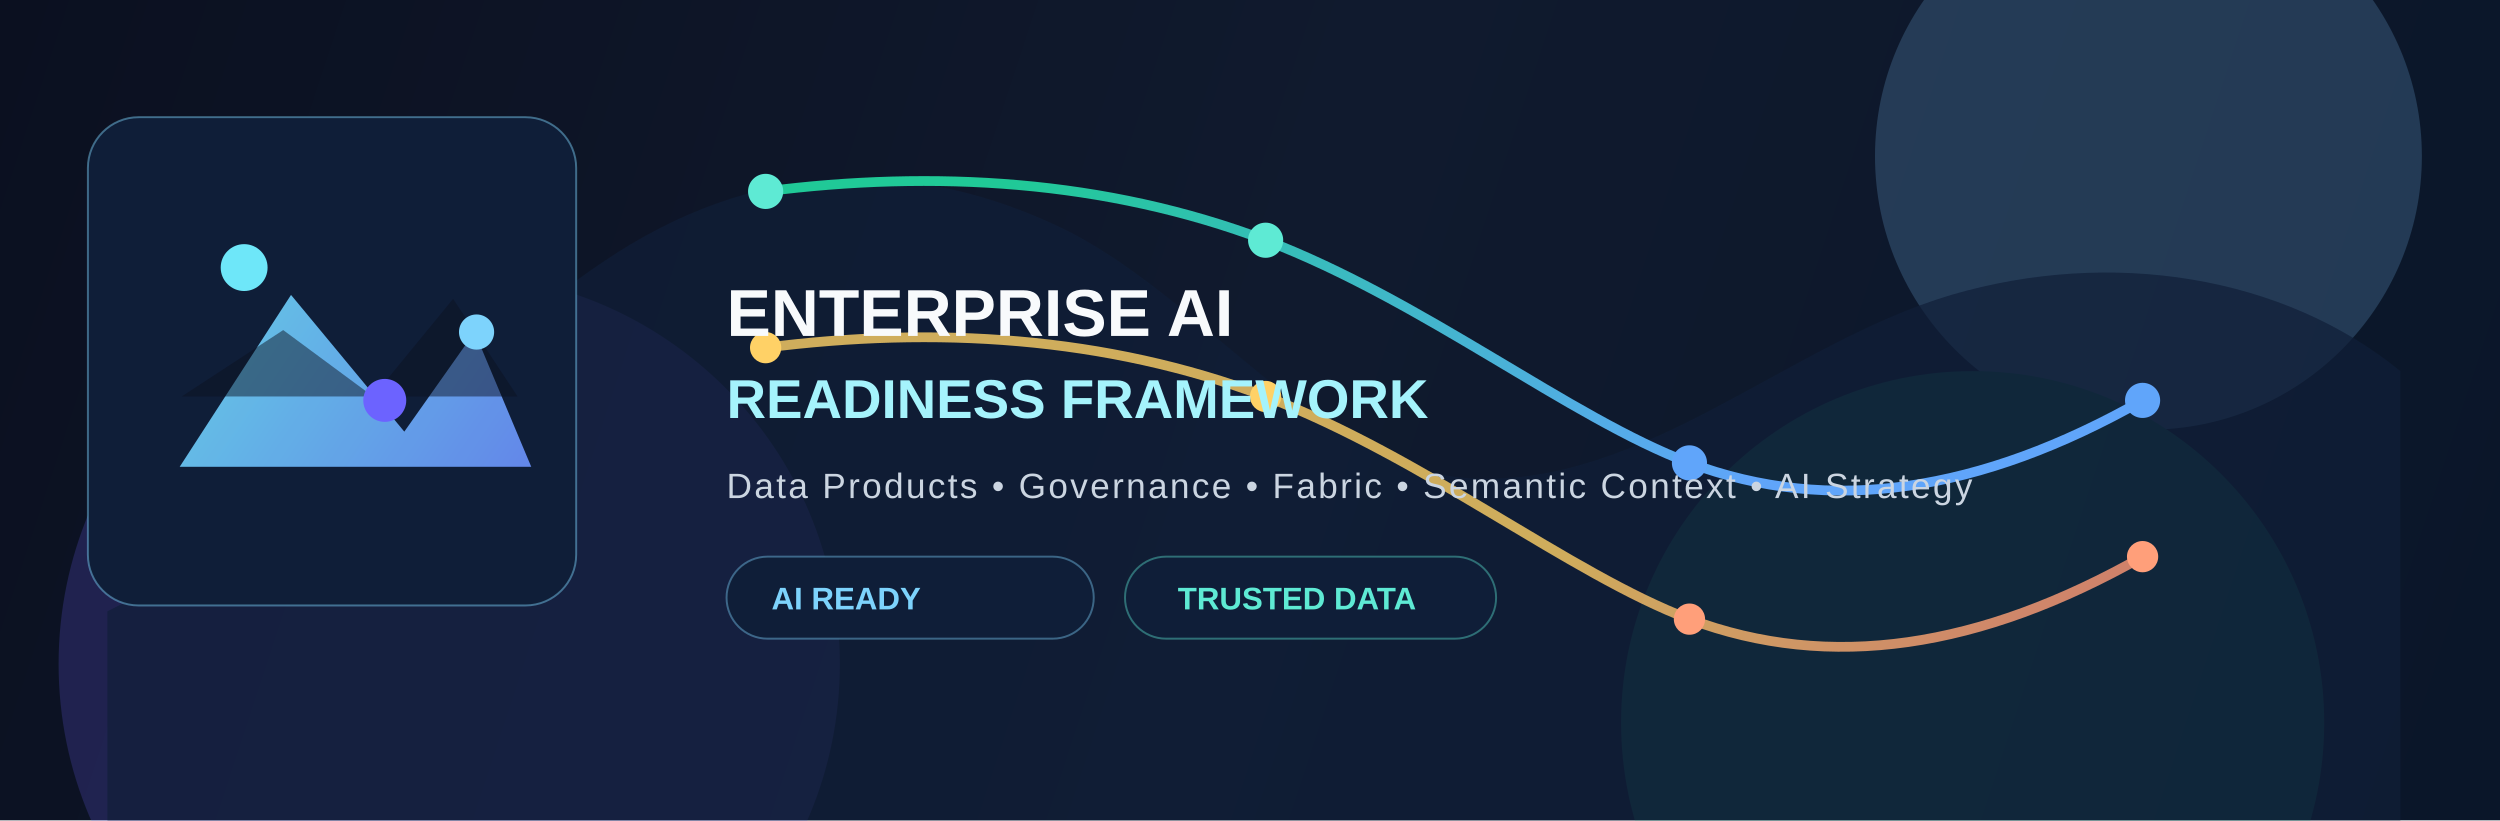
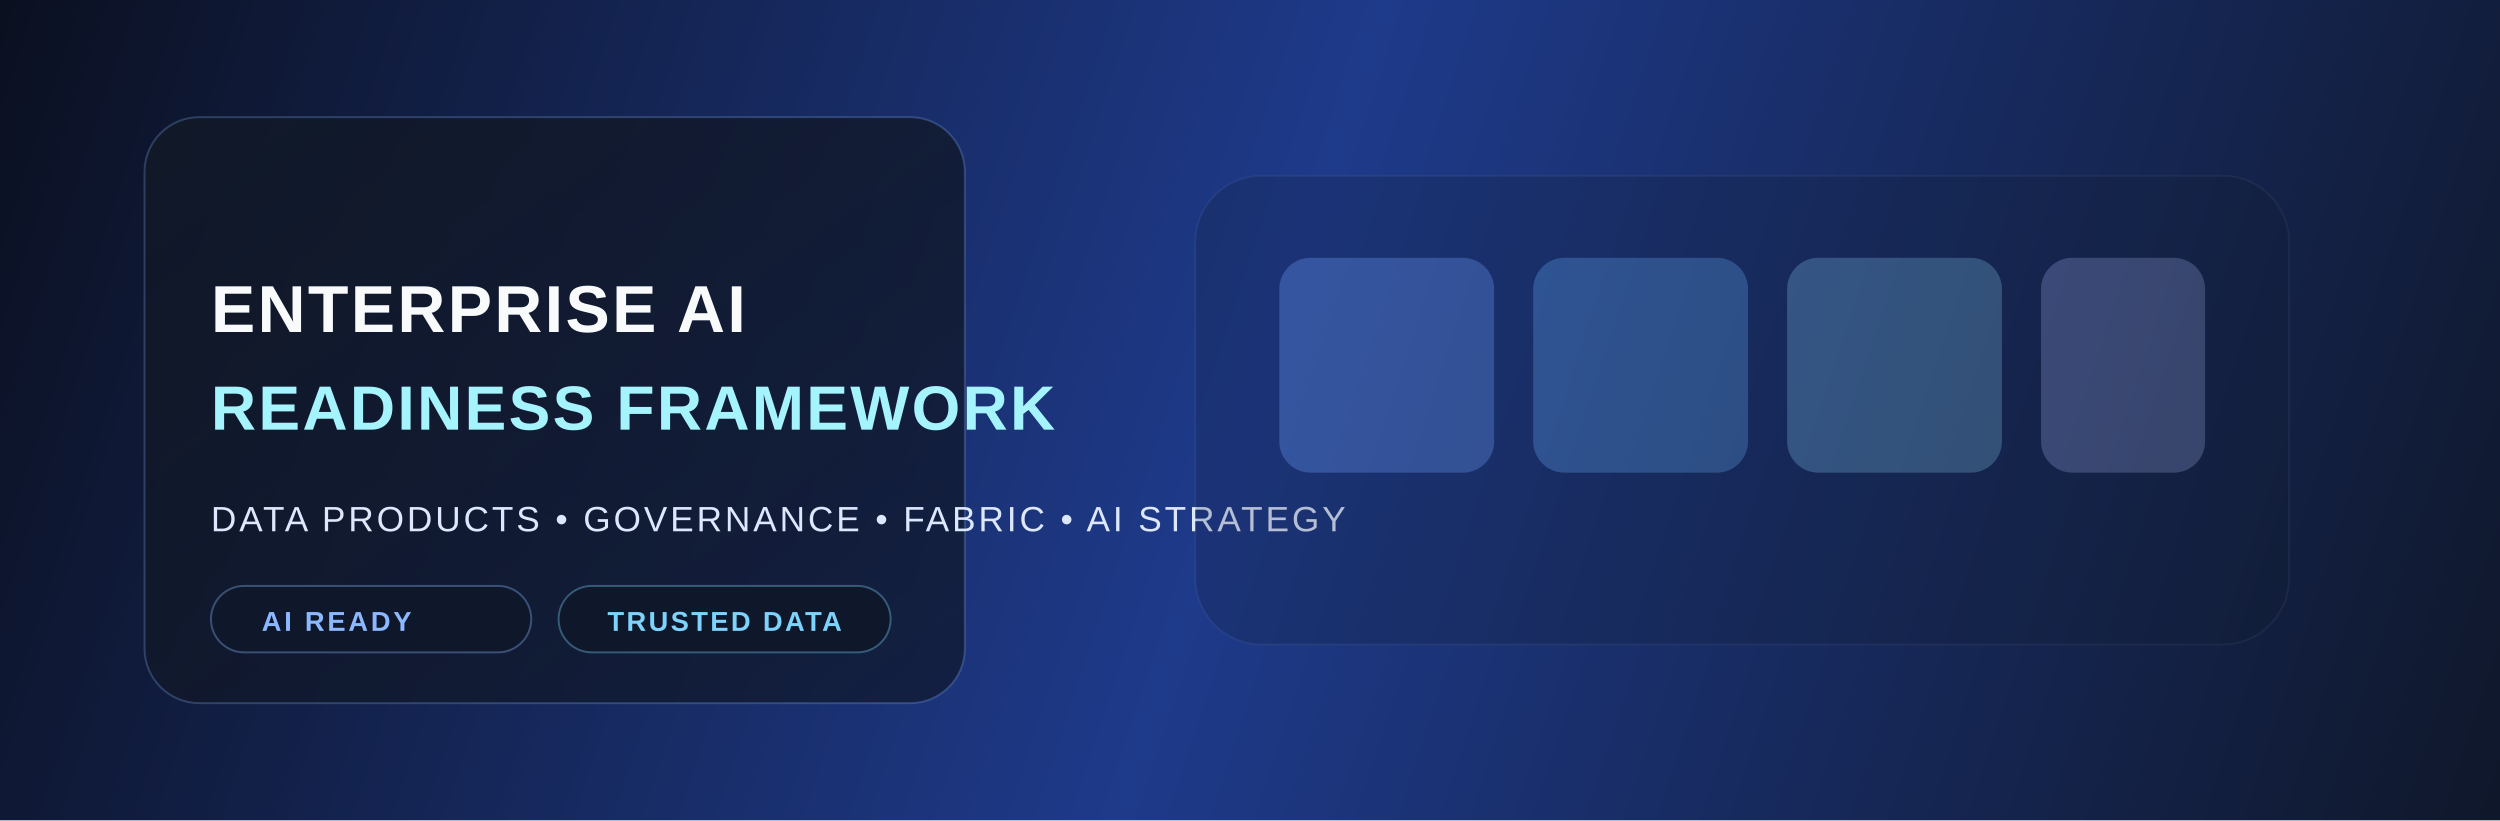
<svg xmlns="http://www.w3.org/2000/svg" width="1280" height="420" viewBox="0 0 1280 420" fill="none">
  <defs>
    <linearGradient id="bg" x1="0" y1="0" x2="1280" y2="420" gradientUnits="userSpaceOnUse">
      <stop stop-color="#0B1020" />
-       <stop offset="0.5" stop-color="#101A2E" />
-       <stop offset="1" stop-color="#0A1629" />
+       <stop offset="0.5" stop-color="#1E3A8A" />
+       <stop offset="1" stop-color="#0F172A" />
    </linearGradient>
-     <linearGradient id="line1" x1="105" y1="90" x2="390" y2="285" gradientUnits="userSpaceOnUse">
-       <stop stop-color="#6EE7F9" />
-       <stop offset="1" stop-color="#6C63FF" />
-     </linearGradient>
-     <linearGradient id="line2" x1="520" y1="90" x2="880" y2="280" gradientUnits="userSpaceOnUse">
-       <stop stop-color="#20C997" />
-       <stop offset="1" stop-color="#60A5FA" />
-     </linearGradient>
-     <linearGradient id="line3" x1="980" y1="80" x2="1220" y2="300" gradientUnits="userSpaceOnUse">
-       <stop stop-color="#FFD166" />
-       <stop offset="1" stop-color="#FF7E7E" />
+     <linearGradient id="panel" x1="0" y1="0" x2="1" y2="1">
+       <stop stop-color="#111827" stop-opacity="0.88" />
+       <stop offset="1" stop-color="#0F172A" stop-opacity="0.7" />
    </linearGradient>
  </defs>
  <rect width="1280" height="420" fill="url(#bg)" />
+   <rect x="74" y="60" width="420" height="300" rx="28" fill="url(#panel)" stroke="#8BB8FF" stroke-opacity="0.25" />
+   <text x="108" y="170" fill="#F8FAFC" font-family="Segoe UI, Arial, sans-serif" font-size="34" font-weight="700" letter-spacing="1.2">ENTERPRISE AI</text>
+   <text x="108" y="220" fill="#A5F3FC" font-family="Segoe UI, Arial, sans-serif" font-size="32" font-weight="700" letter-spacing="1.2">READINESS FRAMEWORK</text>
+   <text x="108" y="272" fill="#DDE7FF" font-family="Segoe UI, Arial, sans-serif" font-size="18" letter-spacing="1.5">DATA PRODUCTS • GOVERNANCE • FABRIC • AI STRATEGY</text>
+   <g>
+     <rect x="108" y="300" width="164" height="34" rx="17" fill="#0F172A" stroke="#8BB8FF" stroke-opacity="0.35" />
+     <text x="134" y="323" fill="#8BB8FF" font-family="Segoe UI, Arial, sans-serif" font-size="14" font-weight="700" letter-spacing="1.4">AI READY</text>
+     <rect x="286" y="300" width="170" height="34" rx="17" fill="#0F172A" stroke="#7DD3FC" stroke-opacity="0.35" />
+     <text x="311" y="323" fill="#7DD3FC" font-family="Segoe UI, Arial, sans-serif" font-size="14" font-weight="700" letter-spacing="1.2">TRUSTED DATA</text>
+   </g>
  <g opacity="0.2">
-     <circle cx="1100" cy="80" r="140" fill="#80C8FF" />
-     <circle cx="230" cy="340" r="200" fill="#6C63FF" />
-     <circle cx="1010" cy="370" r="180" fill="#20C997" />
-   </g>
-   <g opacity="0.7">
-     <path d="M55 313C182 250 253 167 323 125C402 78 477 86 540 115C616 150 674 241 754 245C842 249 915 176 999 151C1081 127 1169 141 1229 190V420H55V313Z" fill="#0F1E38" />
-   </g>
-   <g>
-     <rect x="45" y="60" width="250" height="250" rx="26" fill="#0F1E38" stroke="#7DD3FC" stroke-opacity="0.45" />
-     <path d="M92 239L149 151L207 221L243 170L272 239H92Z" fill="url(#line1)" opacity="0.9" />
-     <path d="M93 203L145 169L191 203L232 153L265 203H93Z" fill="#0B1020" opacity="0.48" />
-     <circle cx="125" cy="137" r="12" fill="#6EE7F9" />
-     <circle cx="197" cy="205" r="11" fill="#6C63FF" />
-     <circle cx="244" cy="170" r="9" fill="#7DD3FC" />
-   </g>
-   <g>
-     <path d="M392 98C478 87 566 92 648 123C729 154 804 214 865 237C937 264 1014 252 1097 205" stroke="url(#line2)" stroke-width="5" stroke-linecap="round" />
-     <path d="M392 178C478 167 566 172 648 203C729 234 804 294 865 317C937 344 1014 332 1097 285" stroke="url(#line3)" stroke-width="5" stroke-linecap="round" opacity="0.8" />
-     <circle cx="392" cy="98" r="9" fill="#5EEAD4" />
-     <circle cx="648" cy="123" r="9" fill="#5EEAD4" />
-     <circle cx="865" cy="237" r="9" fill="#60A5FA" />
-     <circle cx="1097" cy="205" r="9" fill="#60A5FA" />
-     <circle cx="392" cy="178" r="8" fill="#FFD166" />
-     <circle cx="648" cy="203" r="8" fill="#FFD166" />
-     <circle cx="865" cy="317" r="8" fill="#FF9F7A" />
-     <circle cx="1097" cy="285" r="8" fill="#FF9F7A" />
-   </g>
-   <g>
-     <text x="372" y="172" fill="#F8FAFC" font-family="Segoe UI, Arial, sans-serif" font-size="34" font-weight="700">ENTERPRISE AI</text>
-     <text x="372" y="214" fill="#A5F3FC" font-family="Segoe UI, Arial, sans-serif" font-size="28" font-weight="600">READINESS FRAMEWORK</text>
-     <text x="372" y="255" fill="#CBD5E1" font-family="Segoe UI, Arial, sans-serif" font-size="18" letter-spacing="1.2">Data Products • Governance • Fabric • Semantic Context • AI Strategy</text>
-   </g>
-   <g>
-     <rect x="372" y="285" width="188" height="42" rx="21" fill="#0F1E38" stroke="#7DD3FC" stroke-opacity="0.4" />
-     <text x="395" y="312" fill="#7DD3FC" font-family="Segoe UI, Arial, sans-serif" font-size="16" font-weight="700">AI READY</text>
-     <rect x="576" y="285" width="190" height="42" rx="21" fill="#0F1E38" stroke="#5EEAD4" stroke-opacity="0.4" />
-     <text x="603" y="312" fill="#5EEAD4" font-family="Segoe UI, Arial, sans-serif" font-size="16" font-weight="700">TRUSTED DATA</text>
+     <rect x="612" y="90" width="560" height="240" rx="34" fill="#0F172A" stroke="#E2E8F0" stroke-opacity="0.25" />
+     <rect x="655" y="132" width="110" height="110" rx="16" fill="#93C5FD" />
+     <rect x="785" y="132" width="110" height="110" rx="16" fill="#7DD3FC" />
+     <rect x="915" y="132" width="110" height="110" rx="16" fill="#A5F3FC" />
+     <rect x="1045" y="132" width="84" height="110" rx="16" fill="#C7D2FE" />
  </g>
</svg>
